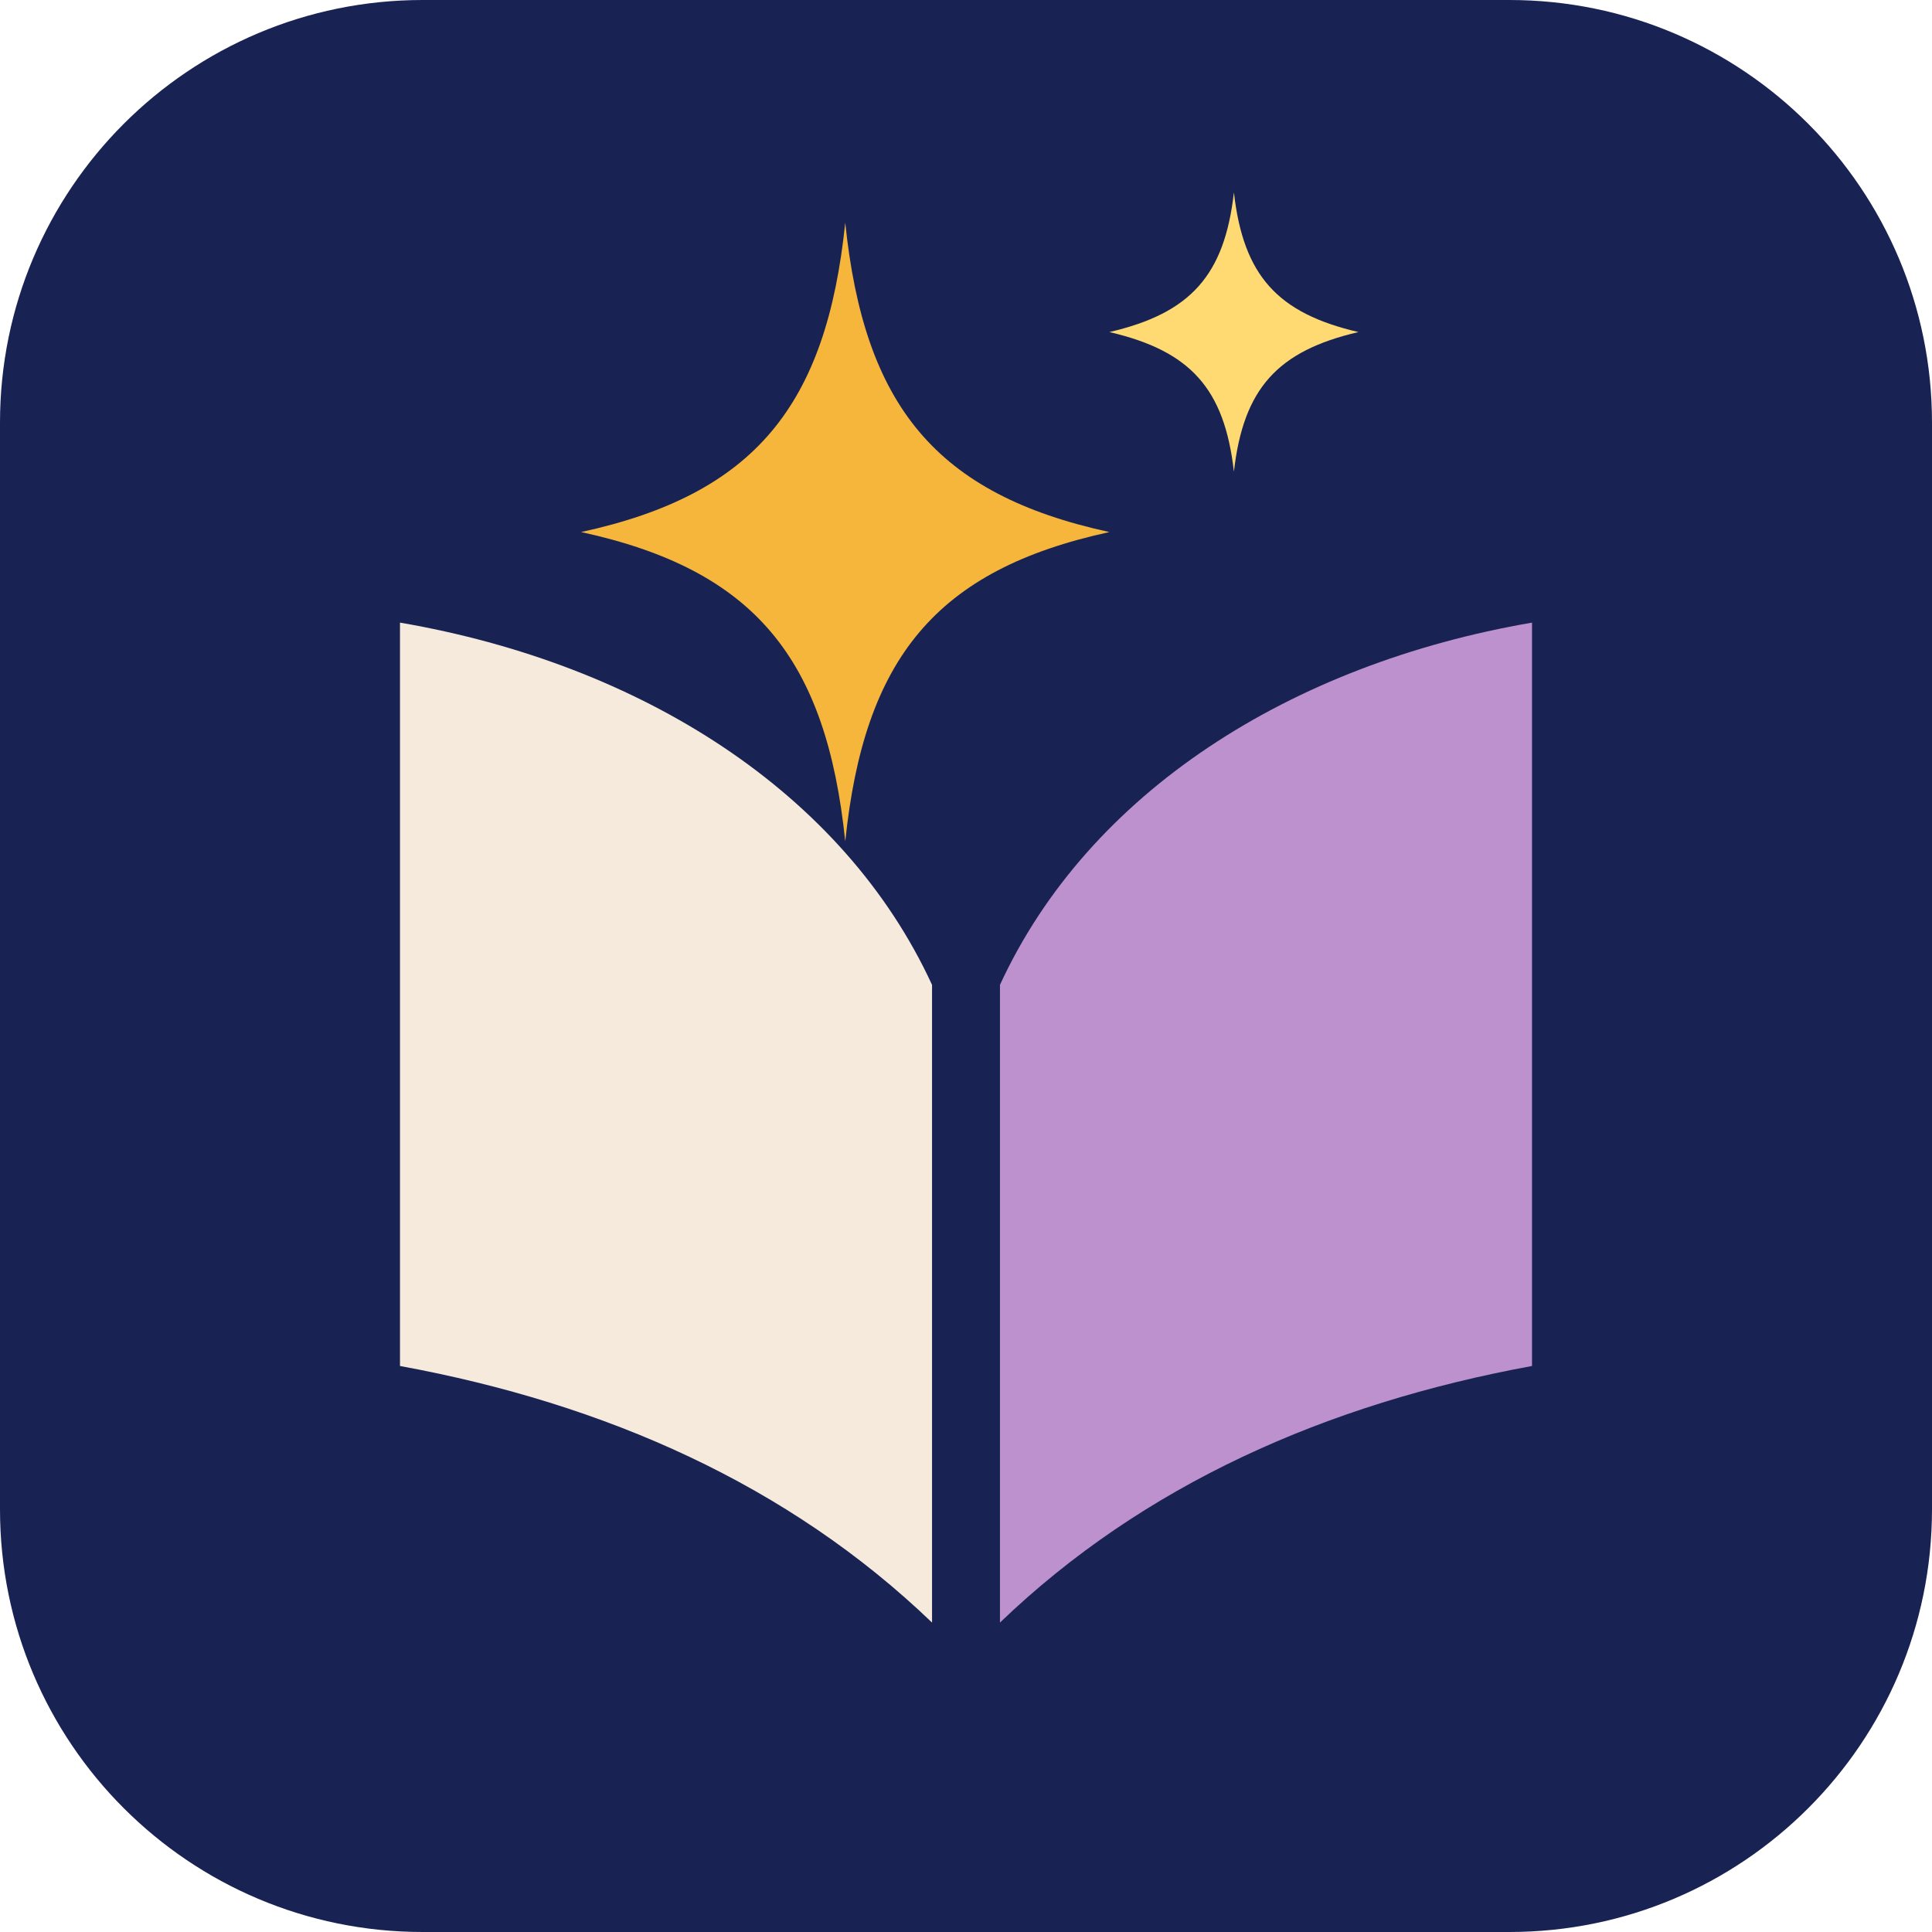
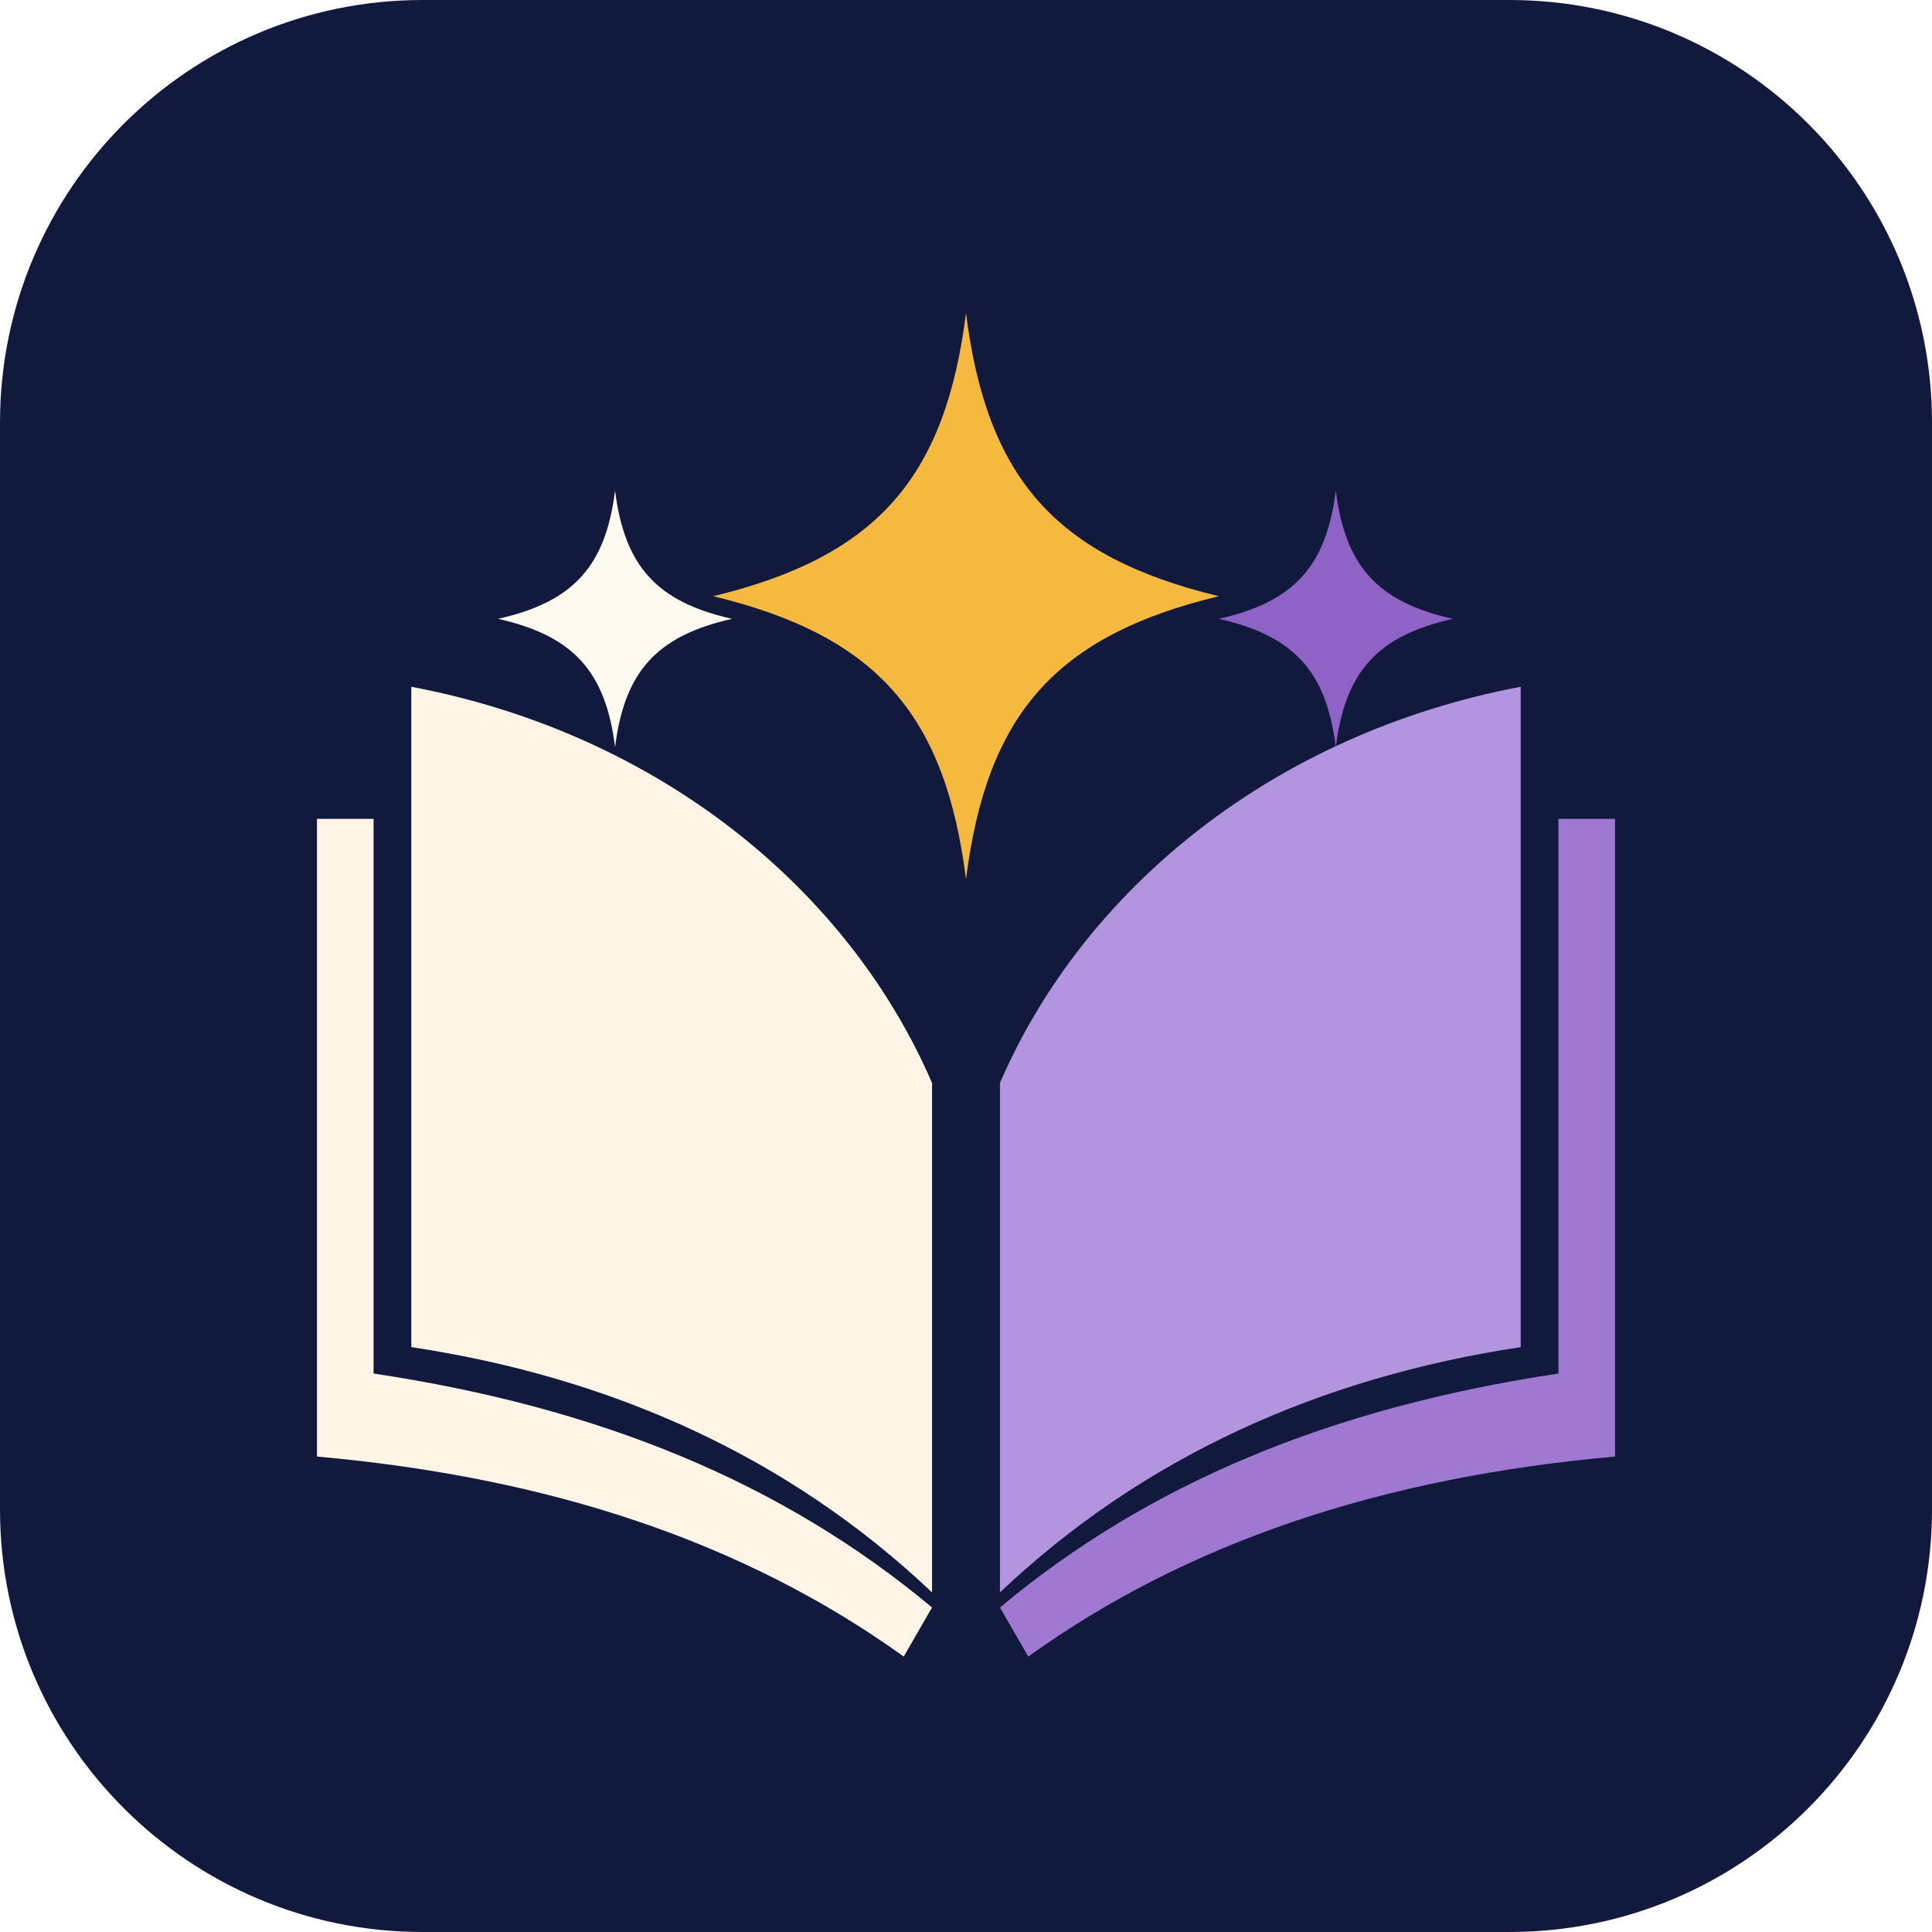
<svg xmlns="http://www.w3.org/2000/svg" viewBox="0 0 1024 1024">
-   <rect width="1024" height="1024" rx="224" fill="#182353" />
-   <path d="M212 330C340 352 447 420 494 522V860C418 787 321 744 212 724V330Z" fill="#f5eadb" />
-   <path d="M530 522C577 420 684 352 812 330V724C703 744 606 787 530 860V522Z" fill="#bd91cd" />
-   <path d="M448 118C458 215 496 262 588 282C496 302 458 349 448 446C438 349 400 302 308 282C400 262 438 215 448 118Z" fill="#f5b63b" />
-   <path d="M654 102C659 146 677 166 720 176C677 186 659 206 654 250C649 206 631 186 588 176C631 166 649 146 654 102Z" fill="#ffda72" />
+   <rect width="1024" height="1024" rx="224" fill="#111a3d" />
+   <path d="M168 434H198V728C318 746 415 786 494 852L479 878C394 817 291 783 168 772V434Z" fill="#fff5e6" />
+   <path d="M826 434H856V772C733 783 630 817 545 878L530 852C609 786 706 746 826 728V434Z" fill="#9f79d1" />
+   <path d="M218 364C350 389 450 472 494 574V844C418 772 324 730 218 714V364Z" fill="#fff5e6" />
+   <path d="M530 574C574 472 674 389 806 364V714C700 730 606 772 530 844V574Z" fill="#b394df" />
+   <path d="M512 166C523 253 559 295 646 316C559 337 523 379 512 466C501 379 465 337 378 316C465 295 501 253 512 166Z" fill="#f5b940" />
+   <path d="M326 260C331 300 348 319 388 328C348 337 331 356 326 396C321 356 304 337 264 328C304 319 321 300 326 260Z" fill="#fffaf0" />
+   <path d="M708 260C713 300 730 319 770 328C730 337 713 356 708 396C703 356 686 337 646 328C686 319 703 300 708 260Z" fill="#8f63c6" />
</svg>
